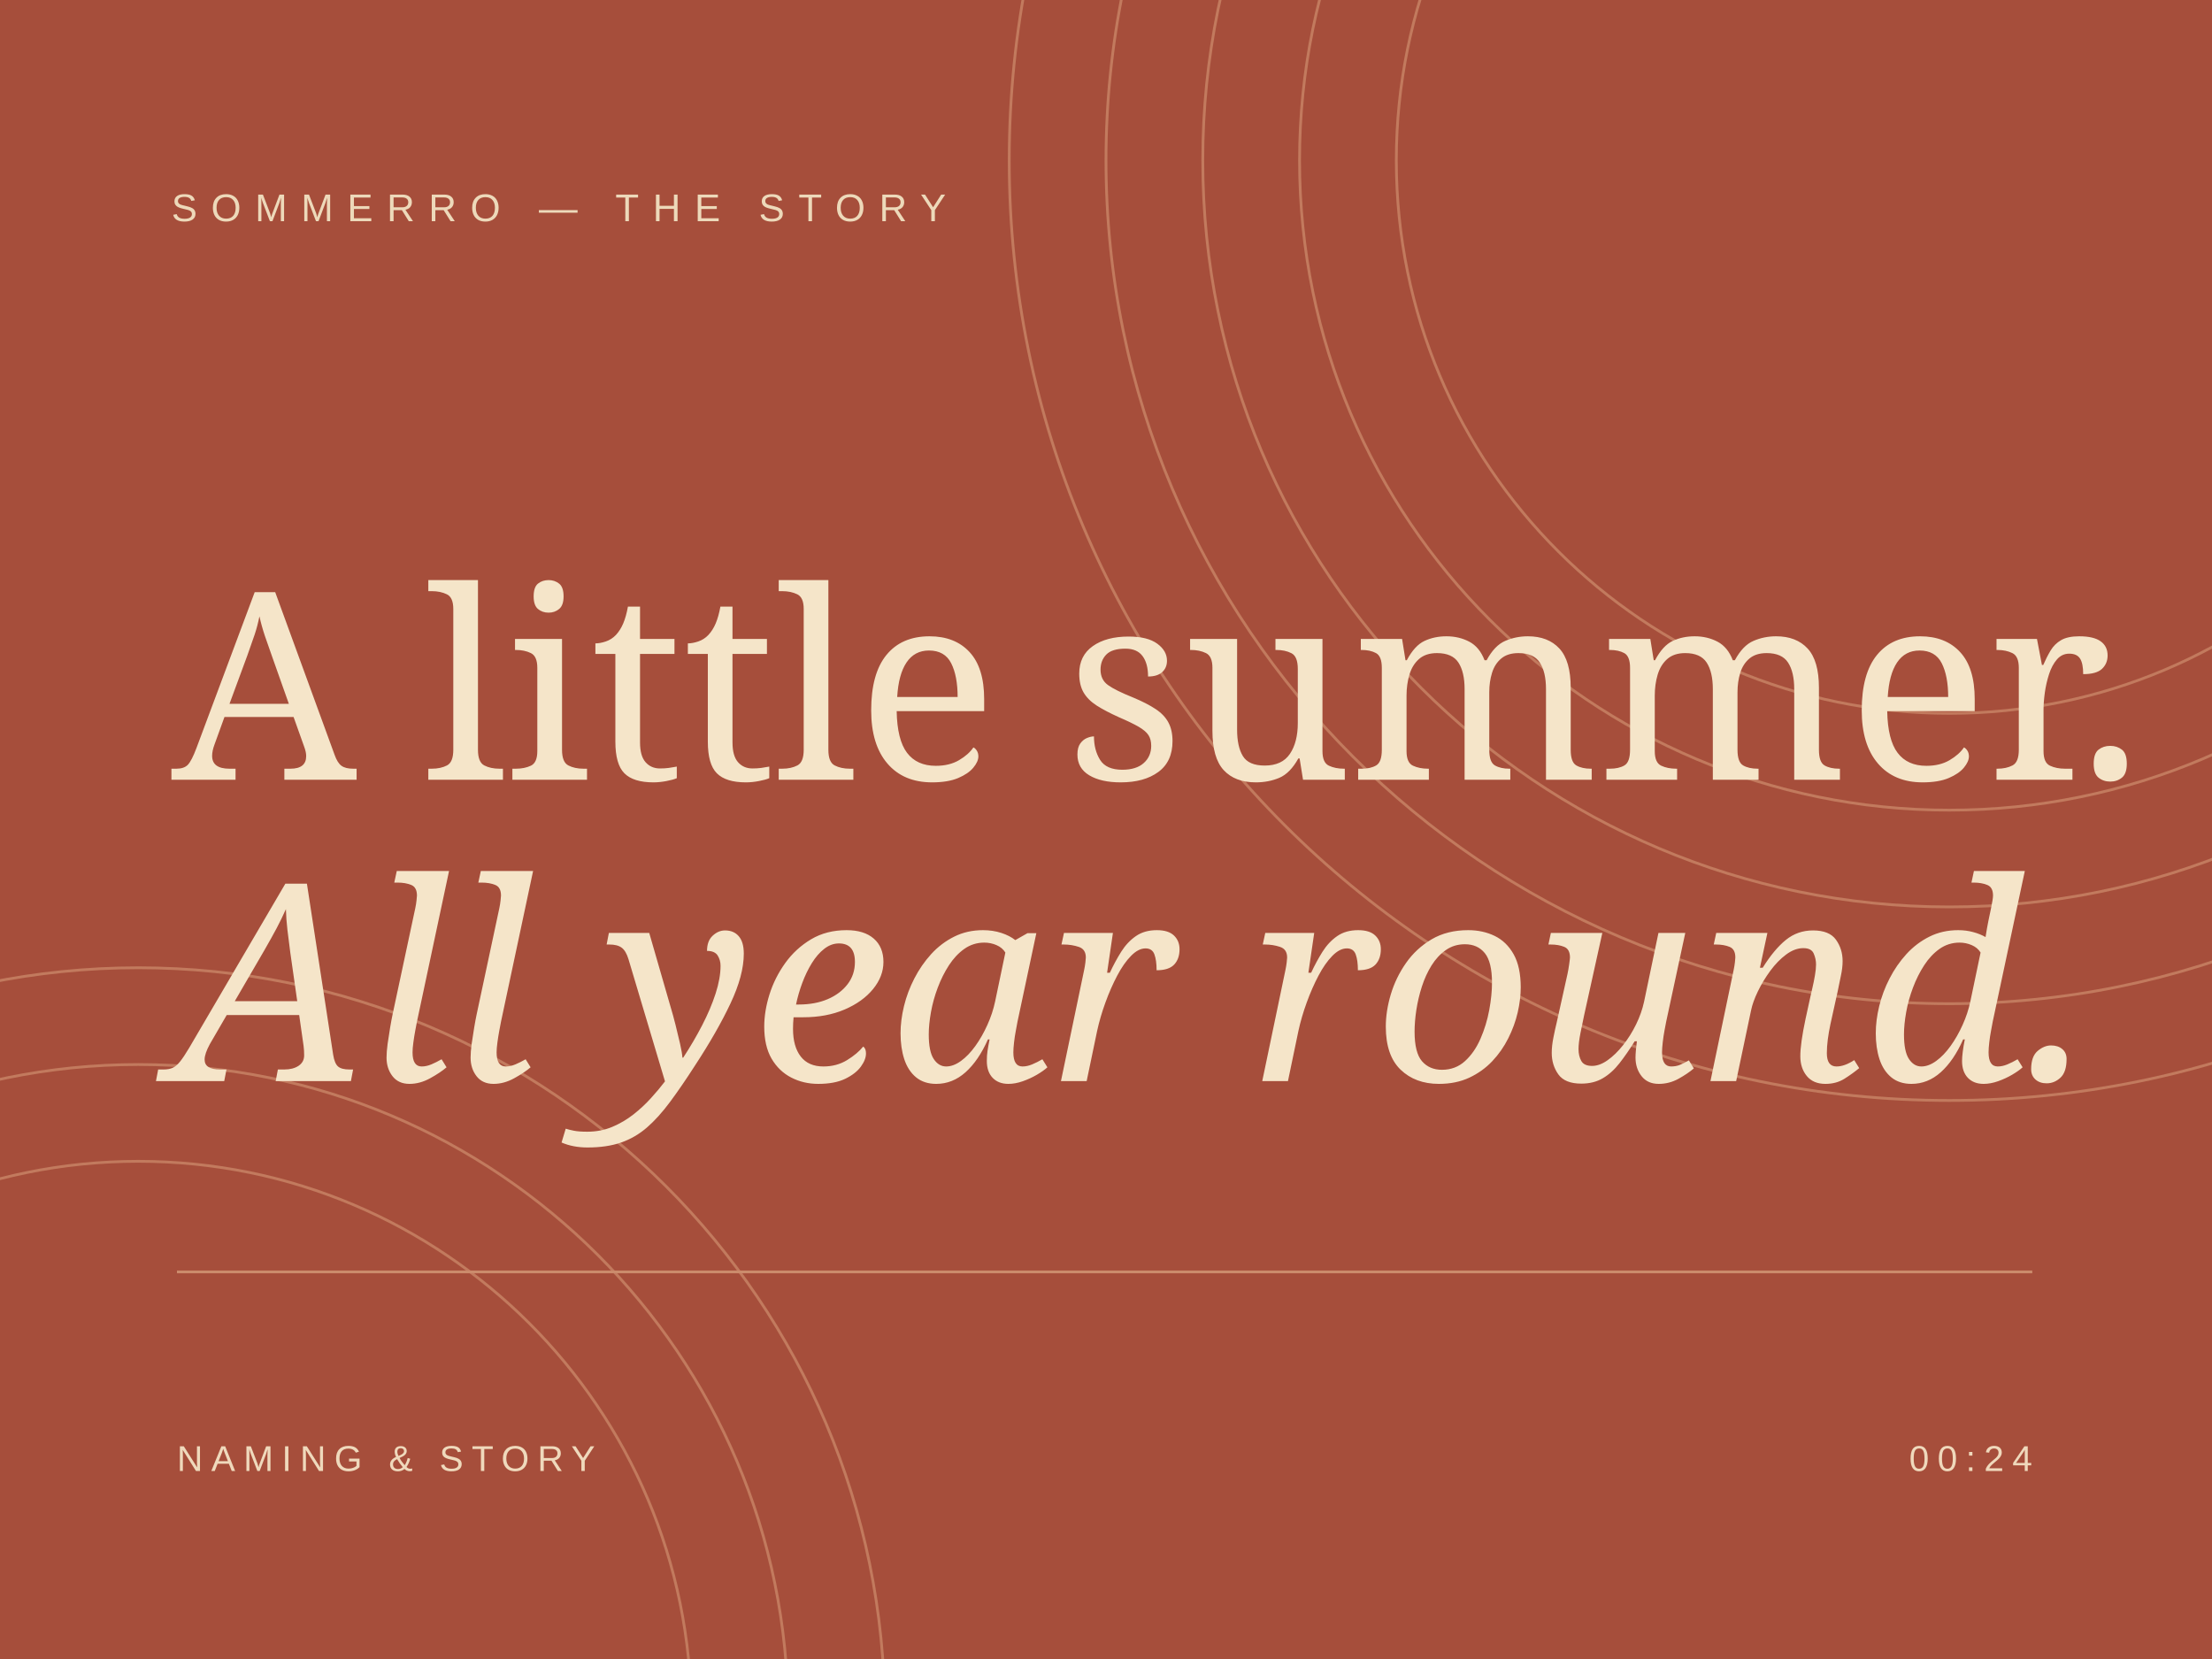
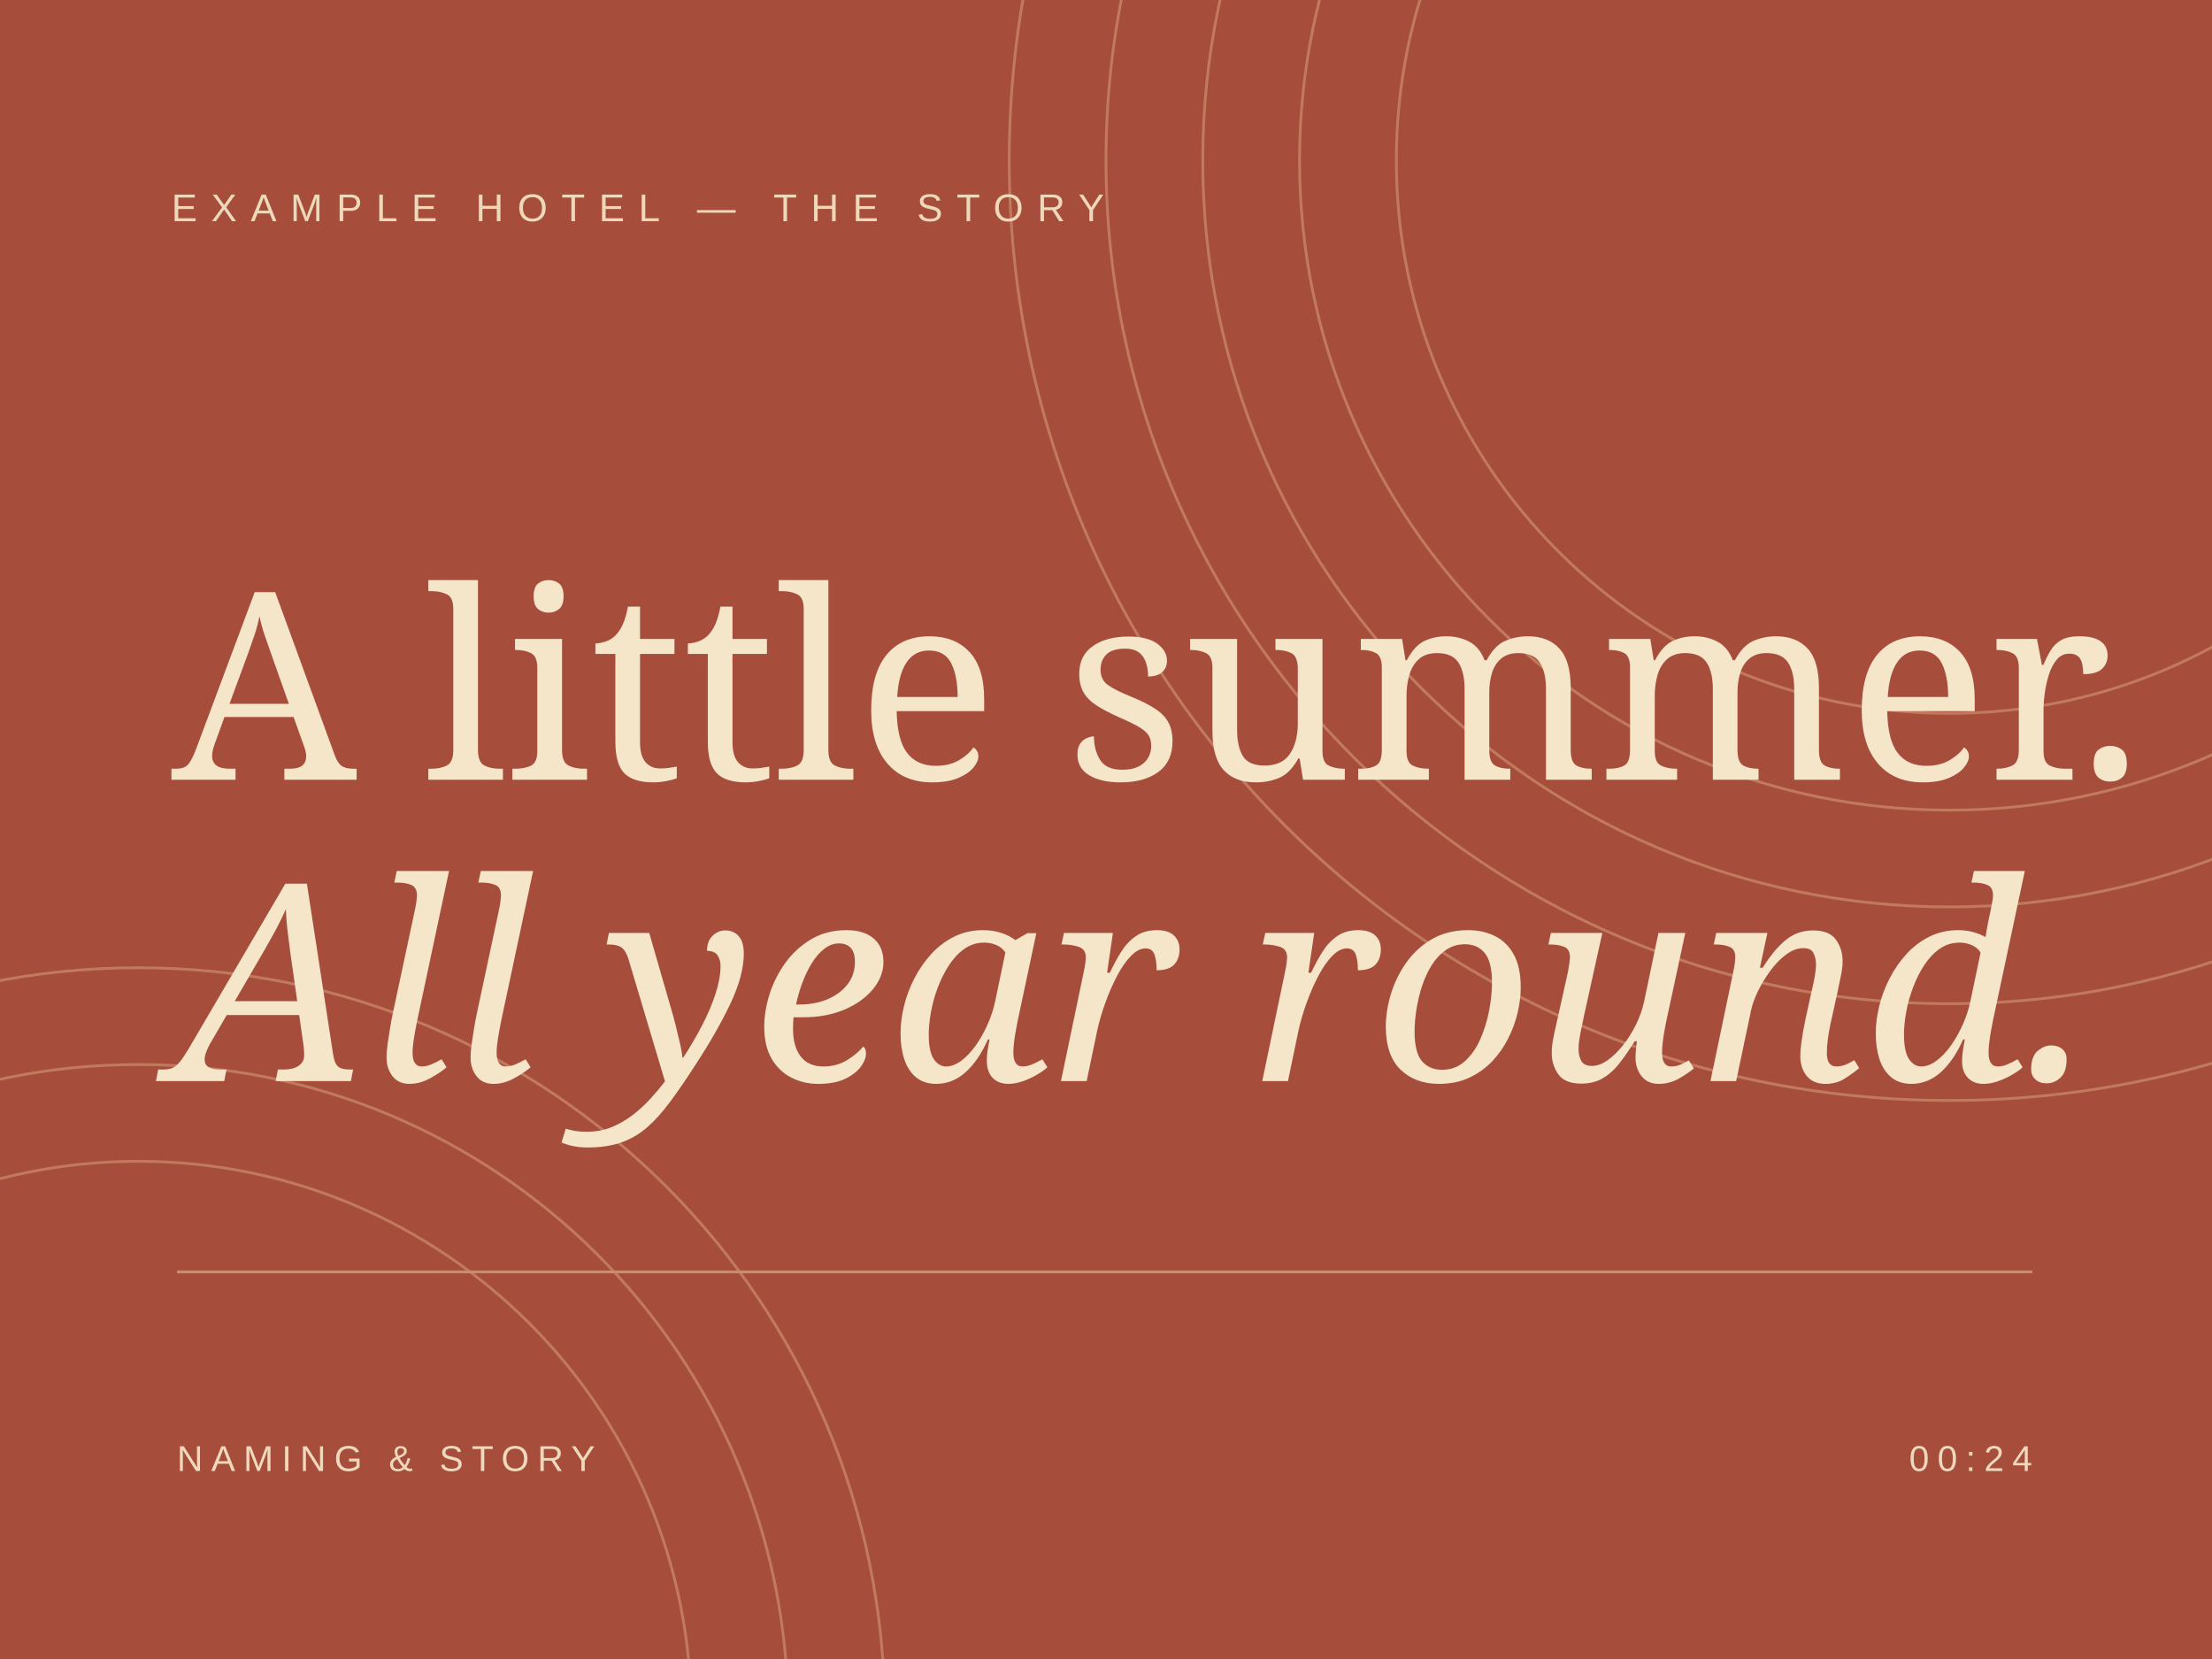
<svg xmlns="http://www.w3.org/2000/svg" viewBox="0 0 800 600">
  <rect width="800" height="600" fill="#a64e3b" />
  <g fill="none" stroke="#d19270" opacity=".65">
    <circle cx="705" cy="58" r="200" />
    <circle cx="705" cy="58" r="235" />
    <circle cx="705" cy="58" r="270" />
    <circle cx="705" cy="58" r="305" />
    <circle cx="705" cy="58" r="340" />
    <circle cx="50" cy="620" r="200" />
    <circle cx="50" cy="620" r="235" />
    <circle cx="50" cy="620" r="270" />
  </g>
-   <text x="62" y="80" fill="#edd9ba" font-family="Arial,sans-serif" font-size="14" letter-spacing="5">SOMMERRO — THE STORY</text>
+   <text x="62" y="80" fill="#edd9ba" font-family="Arial,sans-serif" font-size="14" letter-spacing="5">EXAMPLE HOTEL — THE STORY</text>
  <text x="62" y="282" fill="#f5e5c9" font-family="Georgia,serif" font-size="95">A little summer.</text>
  <text x="62" y="391" fill="#f5e5c9" font-family="Georgia,serif" font-style="italic" font-size="100">All year round.</text>
  <path d="M64 460H735" stroke="#cb8b6c" />
  <text x="64" y="532" fill="#efd9bc" font-family="Arial,sans-serif" font-size="13" letter-spacing="3">NAMING &amp; STORY</text>
  <text x="735" y="532" text-anchor="end" fill="#efd9bc" font-family="Arial,sans-serif" font-size="13" letter-spacing="3">00:24</text>
</svg>
